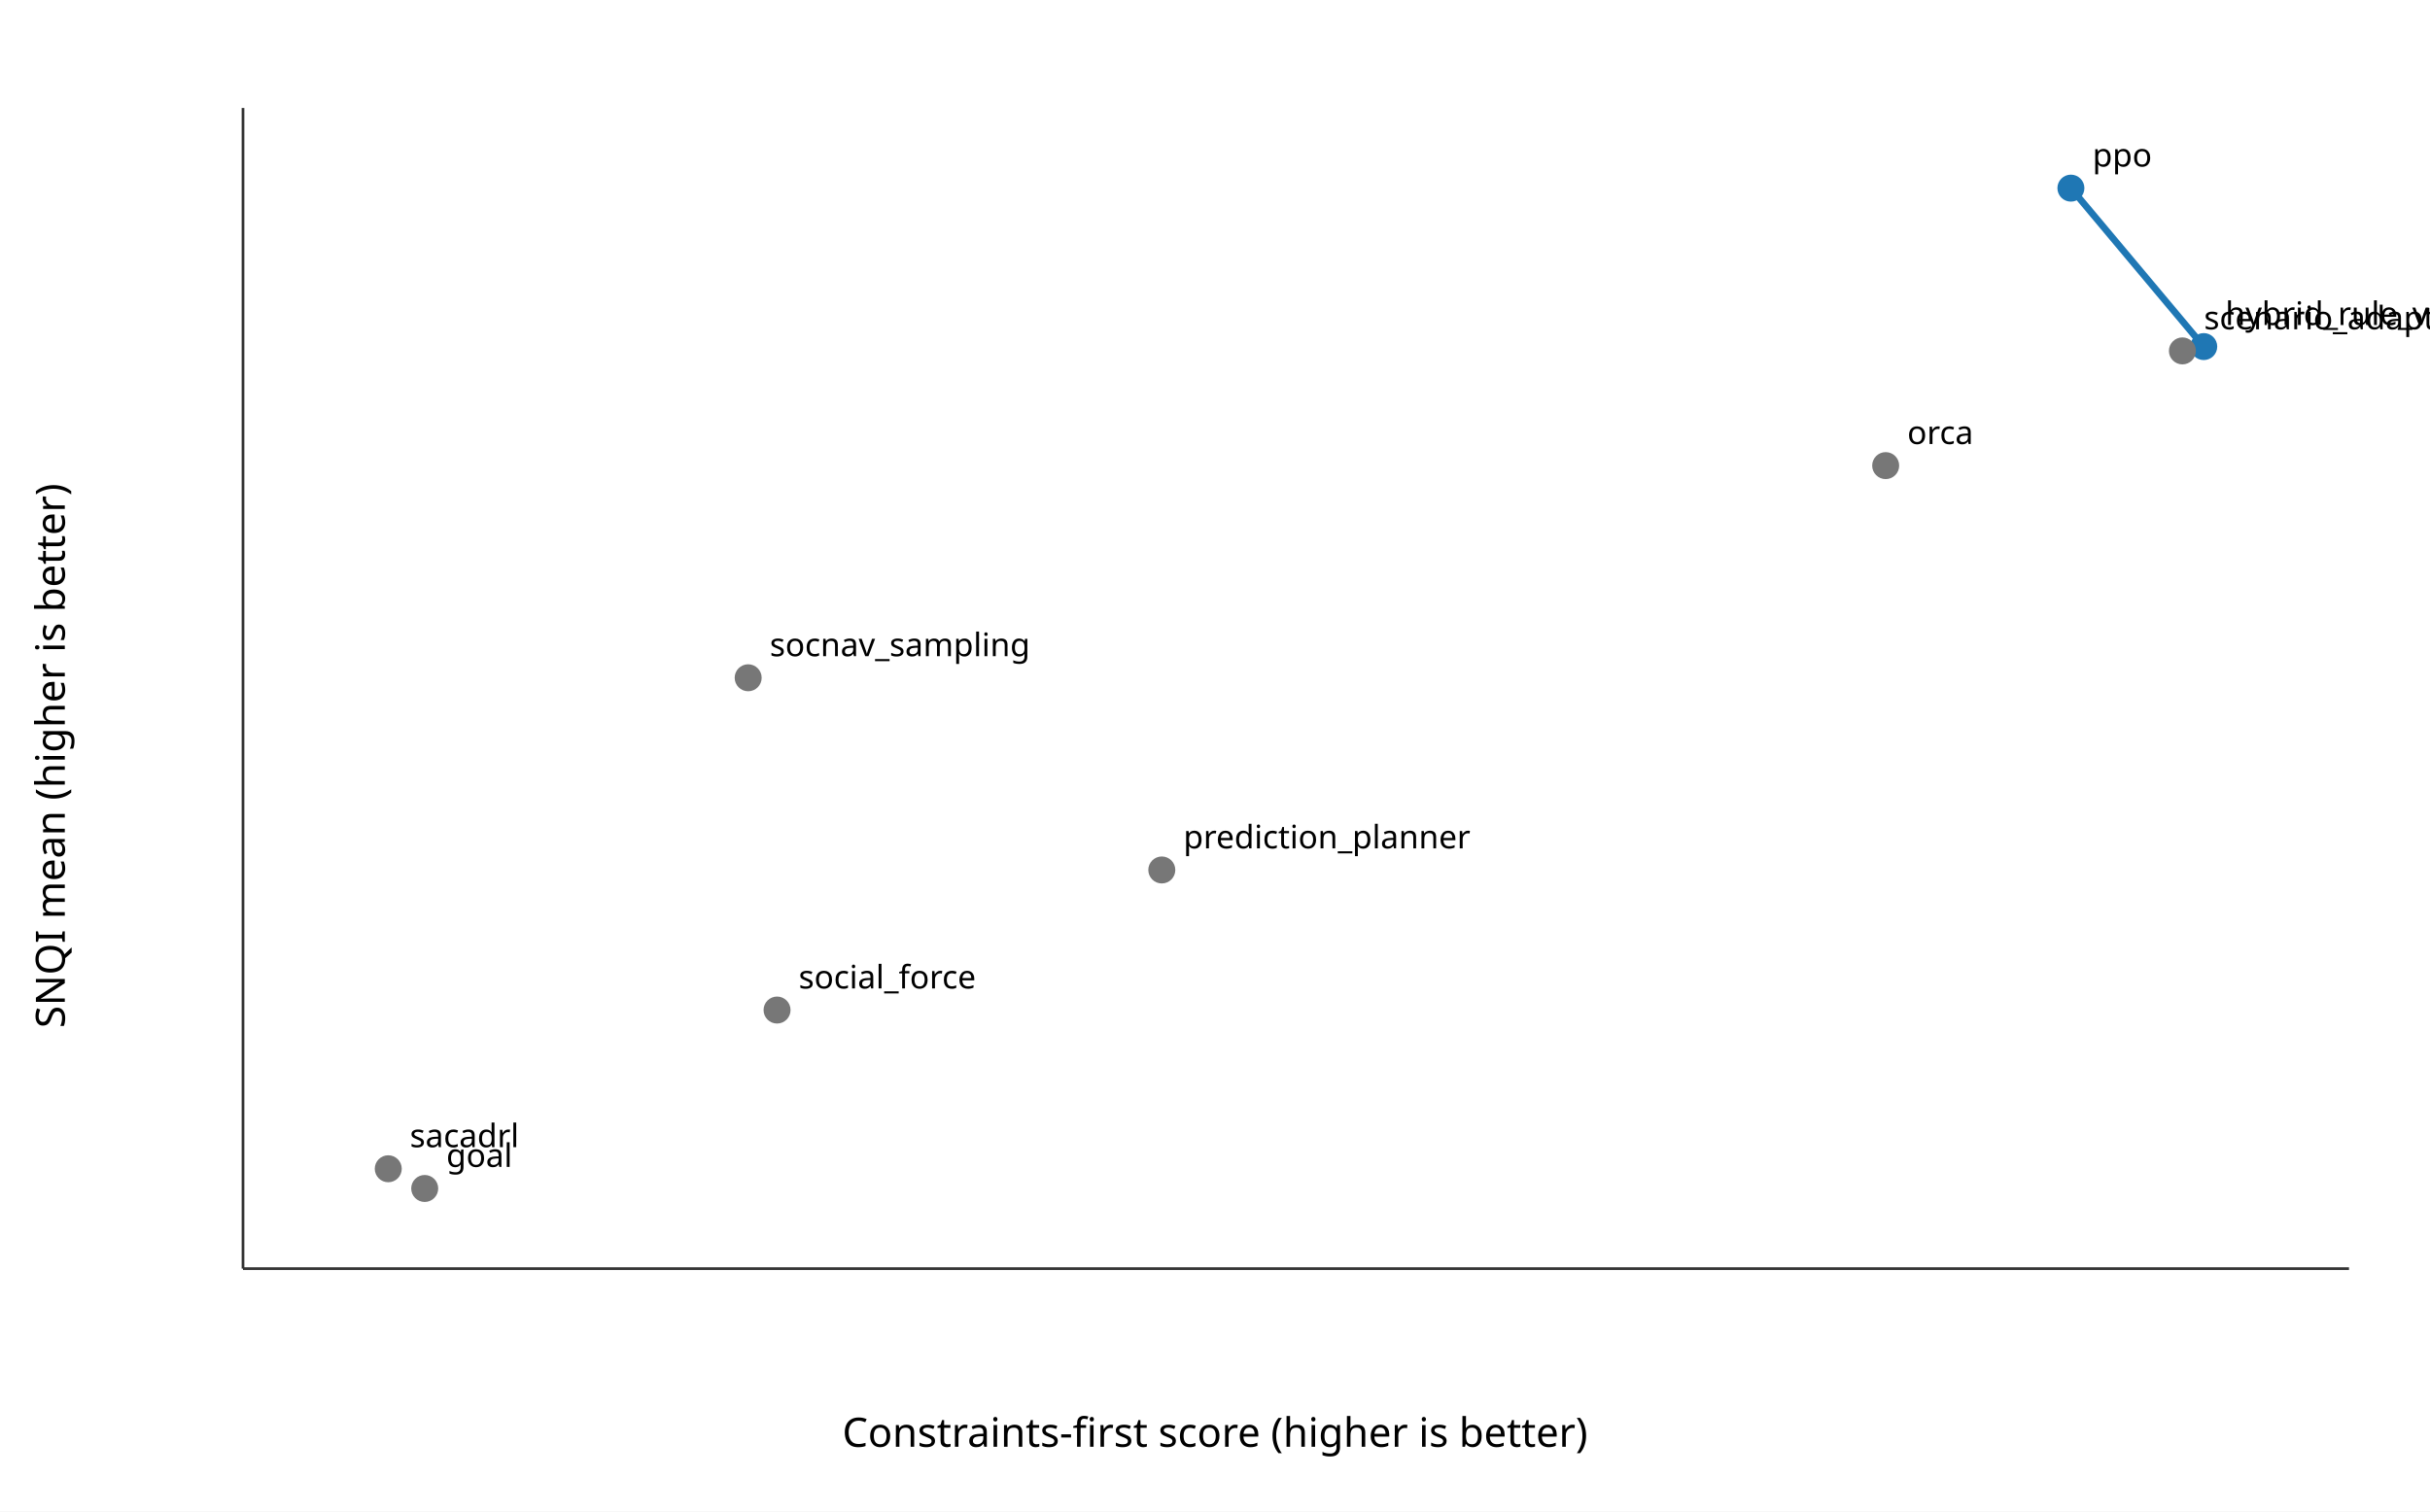
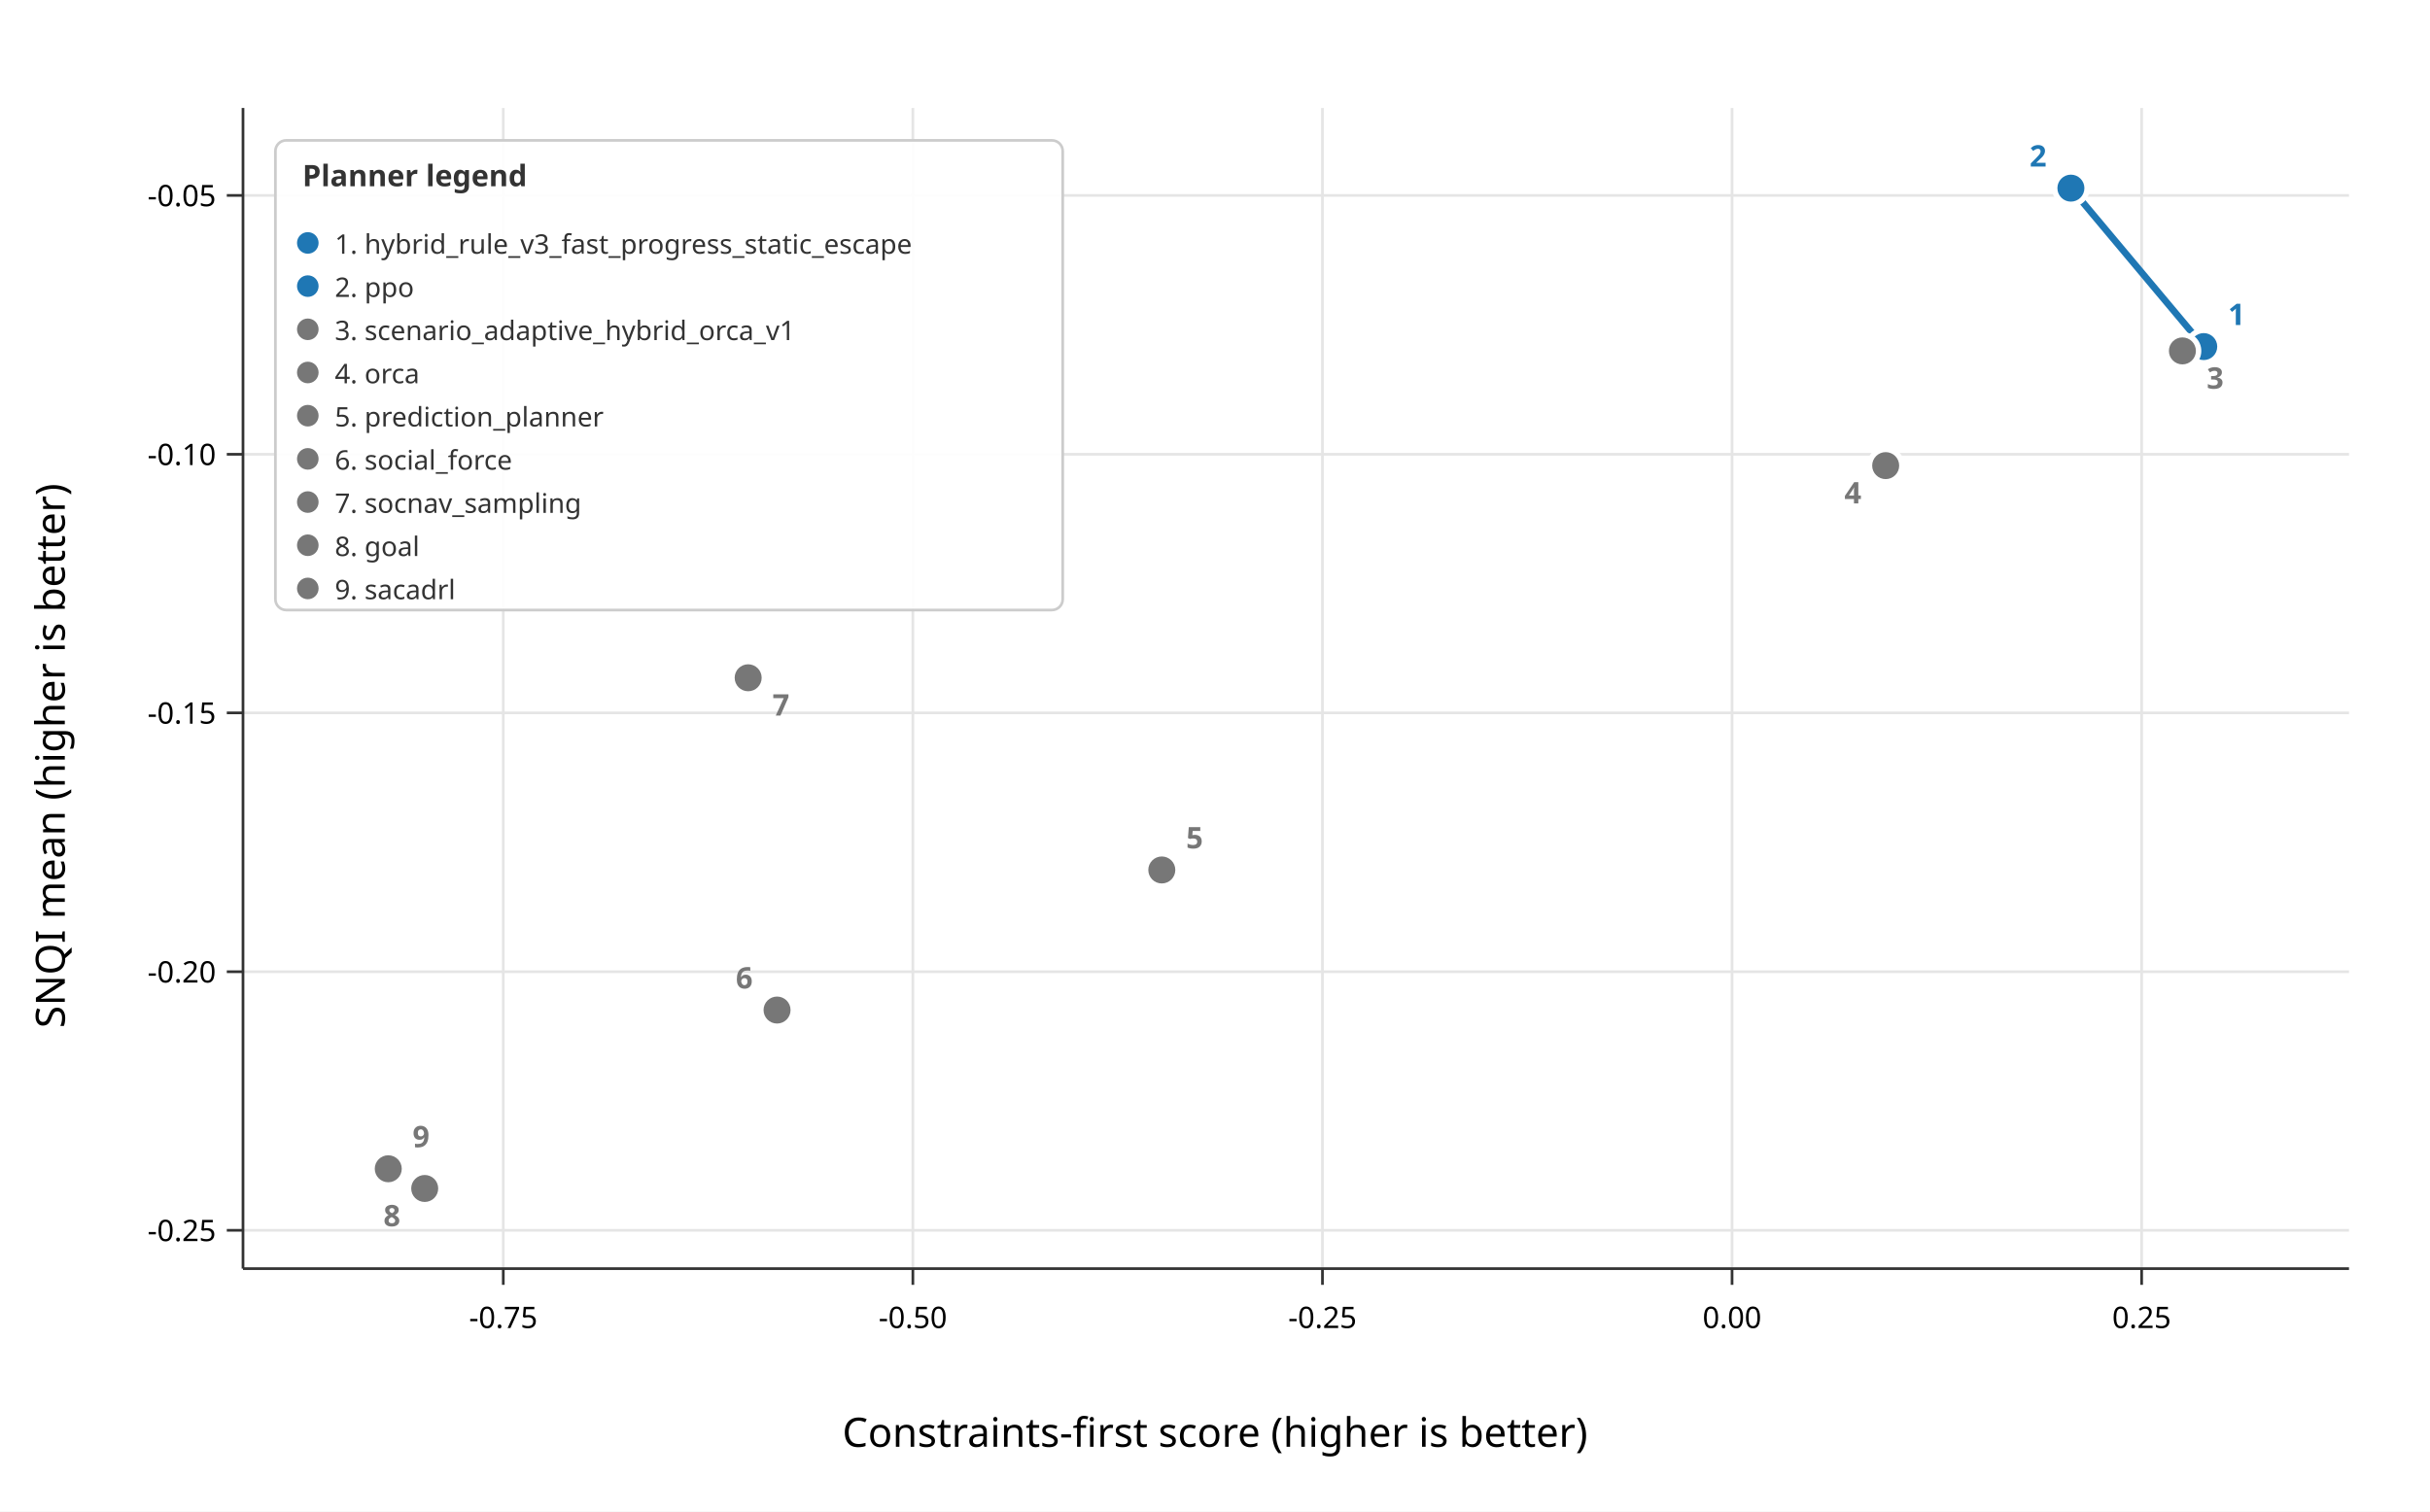
<svg xmlns="http://www.w3.org/2000/svg" width="900" height="560" viewBox="0 0 900 560" role="img">
  <rect width="100%" height="100%" fill="#ffffff" />
-   <line x1="90" y1="470" x2="870" y2="470" stroke="#333" />
-   <line x1="90" y1="40" x2="90" y2="470" stroke="#333" />
+   <line class="gridline x-gridline" x1="186.4" y1="40" x2="186.4" y2="470" stroke="#E5E5E5" />
+   <line class="axis-tick x-axis-tick" x1="186.4" y1="470" x2="186.4" y2="476" stroke="#333" />
+   <text class="tick-label x-tick-label" x="186.4" y="492" text-anchor="middle" font-family="sans-serif" font-size="11">-0.75</text>
+   <line class="gridline x-gridline" x1="338.1" y1="40" x2="338.1" y2="470" stroke="#E5E5E5" />
+   <line class="axis-tick x-axis-tick" x1="338.1" y1="470" x2="338.1" y2="476" stroke="#333" />
+   <text class="tick-label x-tick-label" x="338.1" y="492" text-anchor="middle" font-family="sans-serif" font-size="11">-0.50</text>
+   <line class="gridline x-gridline" x1="489.8" y1="40" x2="489.8" y2="470" stroke="#E5E5E5" />
+   <line class="axis-tick x-axis-tick" x1="489.8" y1="470" x2="489.8" y2="476" stroke="#333" />
+   <text class="tick-label x-tick-label" x="489.8" y="492" text-anchor="middle" font-family="sans-serif" font-size="11">-0.25</text>
+   <line class="gridline x-gridline" x1="641.5" y1="40" x2="641.5" y2="470" stroke="#E5E5E5" />
+   <line class="axis-tick x-axis-tick" x1="641.5" y1="470" x2="641.5" y2="476" stroke="#333" />
+   <text class="tick-label x-tick-label" x="641.5" y="492" text-anchor="middle" font-family="sans-serif" font-size="11">0.00</text>
+   <line class="gridline x-gridline" x1="793.2" y1="40" x2="793.2" y2="470" stroke="#E5E5E5" />
+   <line class="axis-tick x-axis-tick" x1="793.2" y1="470" x2="793.2" y2="476" stroke="#333" />
+   <text class="tick-label x-tick-label" x="793.2" y="492" text-anchor="middle" font-family="sans-serif" font-size="11">0.25</text>
+   <line class="gridline y-gridline" x1="90" y1="455.8" x2="870" y2="455.8" stroke="#E5E5E5" />
+   <line class="axis-tick y-axis-tick" x1="84" y1="455.8" x2="90" y2="455.8" stroke="#333" />
+   <text class="tick-label y-tick-label" x="80" y="459.8" text-anchor="end" font-family="sans-serif" font-size="11">-0.25</text>
+   <line class="gridline y-gridline" x1="90" y1="360.0" x2="870" y2="360.0" stroke="#E5E5E5" />
+   <line class="axis-tick y-axis-tick" x1="84" y1="360.0" x2="90" y2="360.0" stroke="#333" />
+   <text class="tick-label y-tick-label" x="80" y="364.0" text-anchor="end" font-family="sans-serif" font-size="11">-0.20</text>
+   <line class="gridline y-gridline" x1="90" y1="264.1" x2="870" y2="264.1" stroke="#E5E5E5" />
+   <line class="axis-tick y-axis-tick" x1="84" y1="264.1" x2="90" y2="264.1" stroke="#333" />
+   <text class="tick-label y-tick-label" x="80" y="268.1" text-anchor="end" font-family="sans-serif" font-size="11">-0.15</text>
+   <line class="gridline y-gridline" x1="90" y1="168.3" x2="870" y2="168.3" stroke="#E5E5E5" />
+   <line class="axis-tick y-axis-tick" x1="84" y1="168.3" x2="90" y2="168.3" stroke="#333" />
+   <text class="tick-label y-tick-label" x="80" y="172.3" text-anchor="end" font-family="sans-serif" font-size="11">-0.10</text>
+   <line class="gridline y-gridline" x1="90" y1="72.4" x2="870" y2="72.4" stroke="#E5E5E5" />
+   <line class="axis-tick y-axis-tick" x1="84" y1="72.4" x2="90" y2="72.4" stroke="#333" />
+   <text class="tick-label y-tick-label" x="80" y="76.4" text-anchor="end" font-family="sans-serif" font-size="11">-0.05</text>
+   <line class="axis x-axis" x1="90" y1="470" x2="870" y2="470" stroke="#333" />
+   <line class="axis y-axis" x1="90" y1="40" x2="90" y2="470" stroke="#333" />
  <text x="450.0" y="536" text-anchor="middle" font-family="sans-serif" font-size="15">Constraints-first score (higher is better)</text>
  <text x="24" y="280.0" text-anchor="middle" transform="rotate(-90 24 280.0)" font-family="sans-serif" font-size="15">SNQI mean (higher is better)</text>
  <polyline points="767.0,69.7 816.2,128.4" fill="none" stroke="#1f77b4" stroke-width="2.5" />
-   <circle cx="767.0" cy="69.7" r="5" fill="#1f77b4" />
-   <text x="775.0" y="61.7" font-family="sans-serif" font-size="12">ppo</text>
-   <circle cx="816.2" cy="128.4" r="5" fill="#1f77b4" />
-   <text x="824.2" y="120.4" font-family="sans-serif" font-size="12">hybrid_rule_v3_fast_progress_static_escape</text>
-   <circle cx="808.3" cy="130.0" r="5" fill="#777777" />
-   <text x="816.3" y="122.0" font-family="sans-serif" font-size="12">scenario_adaptive_hybrid_orca_v1</text>
-   <circle cx="698.4" cy="172.5" r="5" fill="#777777" />
-   <text x="706.4" y="164.5" font-family="sans-serif" font-size="12">orca</text>
-   <circle cx="277.1" cy="251.1" r="5" fill="#777777" />
-   <text x="285.1" y="243.1" font-family="sans-serif" font-size="12">socnav_sampling</text>
-   <circle cx="430.3" cy="322.3" r="5" fill="#777777" />
-   <text x="438.3" y="314.3" font-family="sans-serif" font-size="12">prediction_planner</text>
-   <circle cx="287.8" cy="374.2" r="5" fill="#777777" />
-   <text x="295.8" y="366.2" font-family="sans-serif" font-size="12">social_force</text>
-   <circle cx="143.8" cy="433.0" r="5" fill="#777777" />
-   <text x="151.8" y="425.0" font-family="sans-serif" font-size="12">sacadrl</text>
-   <circle cx="157.3" cy="440.3" r="5" fill="#777777" />
-   <text x="165.3" y="432.3" font-family="sans-serif" font-size="12">goal</text>
+   <circle class="point-halo front" cx="816.2" cy="128.4" r="7" fill="white" />
+   <circle class="pareto-point front" data-planner="hybrid_rule_v3_fast_progress_static_escape" cx="816.2" cy="128.4" r="5" fill="#1f77b4" />
+   <text class="point-index front" x="825.2" y="120.4" text-anchor="start" font-family="sans-serif" font-size="11" font-weight="600" fill="#1f77b4">1</text>
+   <circle class="point-halo front" cx="767.0" cy="69.7" r="7" fill="white" />
+   <circle class="pareto-point front" data-planner="ppo" cx="767.0" cy="69.7" r="5" fill="#1f77b4" />
+   <text class="point-index front" x="758.0" y="61.7" text-anchor="end" font-family="sans-serif" font-size="11" font-weight="600" fill="#1f77b4">2</text>
+   <circle class="point-halo non-front" cx="808.3" cy="130.0" r="7" fill="white" />
+   <circle class="pareto-point non-front" data-planner="scenario_adaptive_hybrid_orca_v1" cx="808.3" cy="130.0" r="5" fill="#777777" />
+   <text class="point-index non-front" x="817.3" y="144.0" text-anchor="start" font-family="sans-serif" font-size="11" font-weight="600" fill="#777777">3</text>
+   <circle class="point-halo non-front" cx="698.4" cy="172.5" r="7" fill="white" />
+   <circle class="pareto-point non-front" data-planner="orca" cx="698.4" cy="172.5" r="5" fill="#777777" />
+   <text class="point-index non-front" x="689.4" y="186.5" text-anchor="end" font-family="sans-serif" font-size="11" font-weight="600" fill="#777777">4</text>
+   <circle class="point-halo non-front" cx="430.3" cy="322.3" r="7" fill="white" />
+   <circle class="pareto-point non-front" data-planner="prediction_planner" cx="430.3" cy="322.3" r="5" fill="#777777" />
+   <text class="point-index non-front" x="439.3" y="314.3" text-anchor="start" font-family="sans-serif" font-size="11" font-weight="600" fill="#777777">5</text>
+   <circle class="point-halo non-front" cx="287.8" cy="374.2" r="7" fill="white" />
+   <circle class="pareto-point non-front" data-planner="social_force" cx="287.8" cy="374.2" r="5" fill="#777777" />
+   <text class="point-index non-front" x="278.8" y="366.2" text-anchor="end" font-family="sans-serif" font-size="11" font-weight="600" fill="#777777">6</text>
+   <circle class="point-halo non-front" cx="277.1" cy="251.1" r="7" fill="white" />
+   <circle class="pareto-point non-front" data-planner="socnav_sampling" cx="277.1" cy="251.1" r="5" fill="#777777" />
+   <text class="point-index non-front" x="286.1" y="265.1" text-anchor="start" font-family="sans-serif" font-size="11" font-weight="600" fill="#777777">7</text>
+   <circle class="point-halo non-front" cx="157.3" cy="440.3" r="7" fill="white" />
+   <circle class="pareto-point non-front" data-planner="goal" cx="157.3" cy="440.3" r="5" fill="#777777" />
+   <text class="point-index non-front" x="148.3" y="454.3" text-anchor="end" font-family="sans-serif" font-size="11" font-weight="600" fill="#777777">8</text>
+   <circle class="point-halo non-front" cx="143.8" cy="433.0" r="7" fill="white" />
+   <circle class="pareto-point non-front" data-planner="sacadrl" cx="143.8" cy="433.0" r="5" fill="#777777" />
+   <text class="point-index non-front" x="152.8" y="425.0" text-anchor="start" font-family="sans-serif" font-size="11" font-weight="600" fill="#777777">9</text>
+   <rect class="planner-legend" x="102" y="52" width="291.6" height="174" rx="4" fill="#ffffff" fill-opacity="0.94" stroke="#CCCCCC" />
+   <text x="112" y="69" font-family="sans-serif" font-size="11" font-weight="600" fill="#333">Planner legend</text>
+   <circle class="legend-swatch" cx="114" cy="90" r="4" fill="#1f77b4" />
+   <text class="legend-entry" x="124" y="94" font-family="sans-serif" font-size="10" fill="#333">1. hybrid_rule_v3_fast_progress_static_escape</text>
+   <circle class="legend-swatch" cx="114" cy="106" r="4" fill="#1f77b4" />
+   <text class="legend-entry" x="124" y="110" font-family="sans-serif" font-size="10" fill="#333">2. ppo</text>
+   <circle class="legend-swatch" cx="114" cy="122" r="4" fill="#777777" />
+   <text class="legend-entry" x="124" y="126" font-family="sans-serif" font-size="10" fill="#333">3. scenario_adaptive_hybrid_orca_v1</text>
+   <circle class="legend-swatch" cx="114" cy="138" r="4" fill="#777777" />
+   <text class="legend-entry" x="124" y="142" font-family="sans-serif" font-size="10" fill="#333">4. orca</text>
+   <circle class="legend-swatch" cx="114" cy="154" r="4" fill="#777777" />
+   <text class="legend-entry" x="124" y="158" font-family="sans-serif" font-size="10" fill="#333">5. prediction_planner</text>
+   <circle class="legend-swatch" cx="114" cy="170" r="4" fill="#777777" />
+   <text class="legend-entry" x="124" y="174" font-family="sans-serif" font-size="10" fill="#333">6. social_force</text>
+   <circle class="legend-swatch" cx="114" cy="186" r="4" fill="#777777" />
+   <text class="legend-entry" x="124" y="190" font-family="sans-serif" font-size="10" fill="#333">7. socnav_sampling</text>
+   <circle class="legend-swatch" cx="114" cy="202" r="4" fill="#777777" />
+   <text class="legend-entry" x="124" y="206" font-family="sans-serif" font-size="10" fill="#333">8. goal</text>
+   <circle class="legend-swatch" cx="114" cy="218" r="4" fill="#777777" />
+   <text class="legend-entry" x="124" y="222" font-family="sans-serif" font-size="10" fill="#333">9. sacadrl</text>
</svg>
